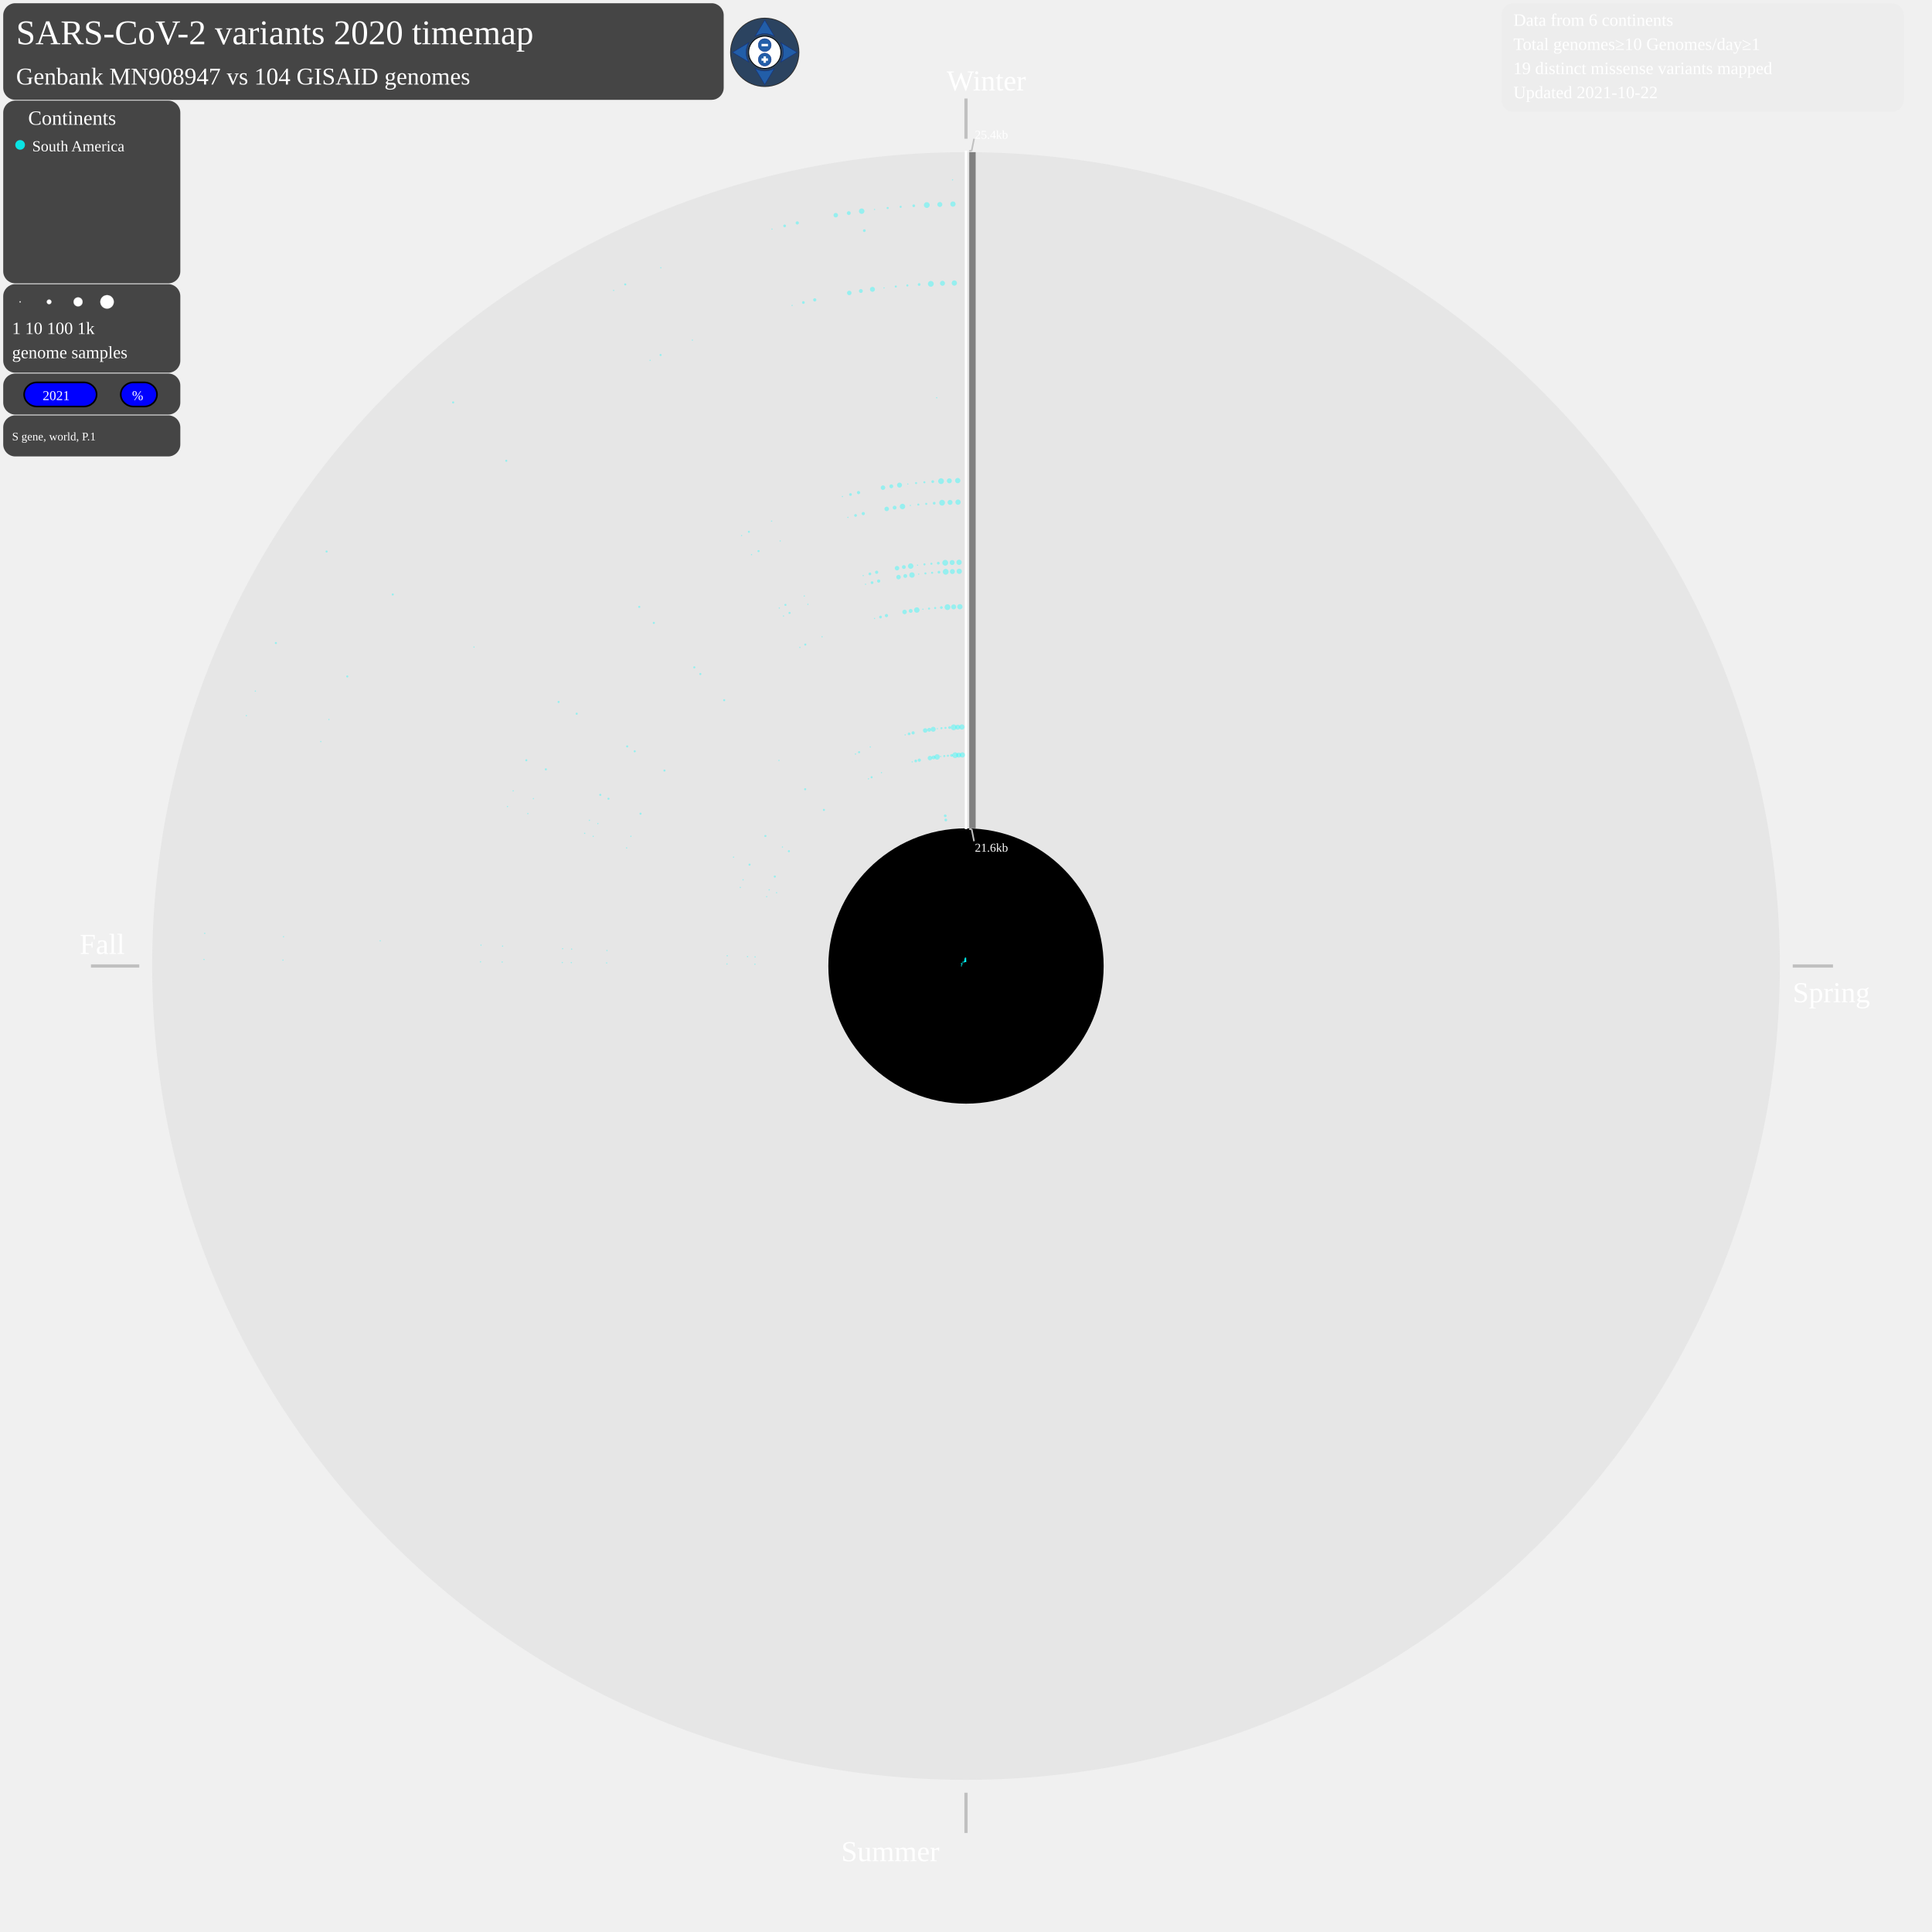
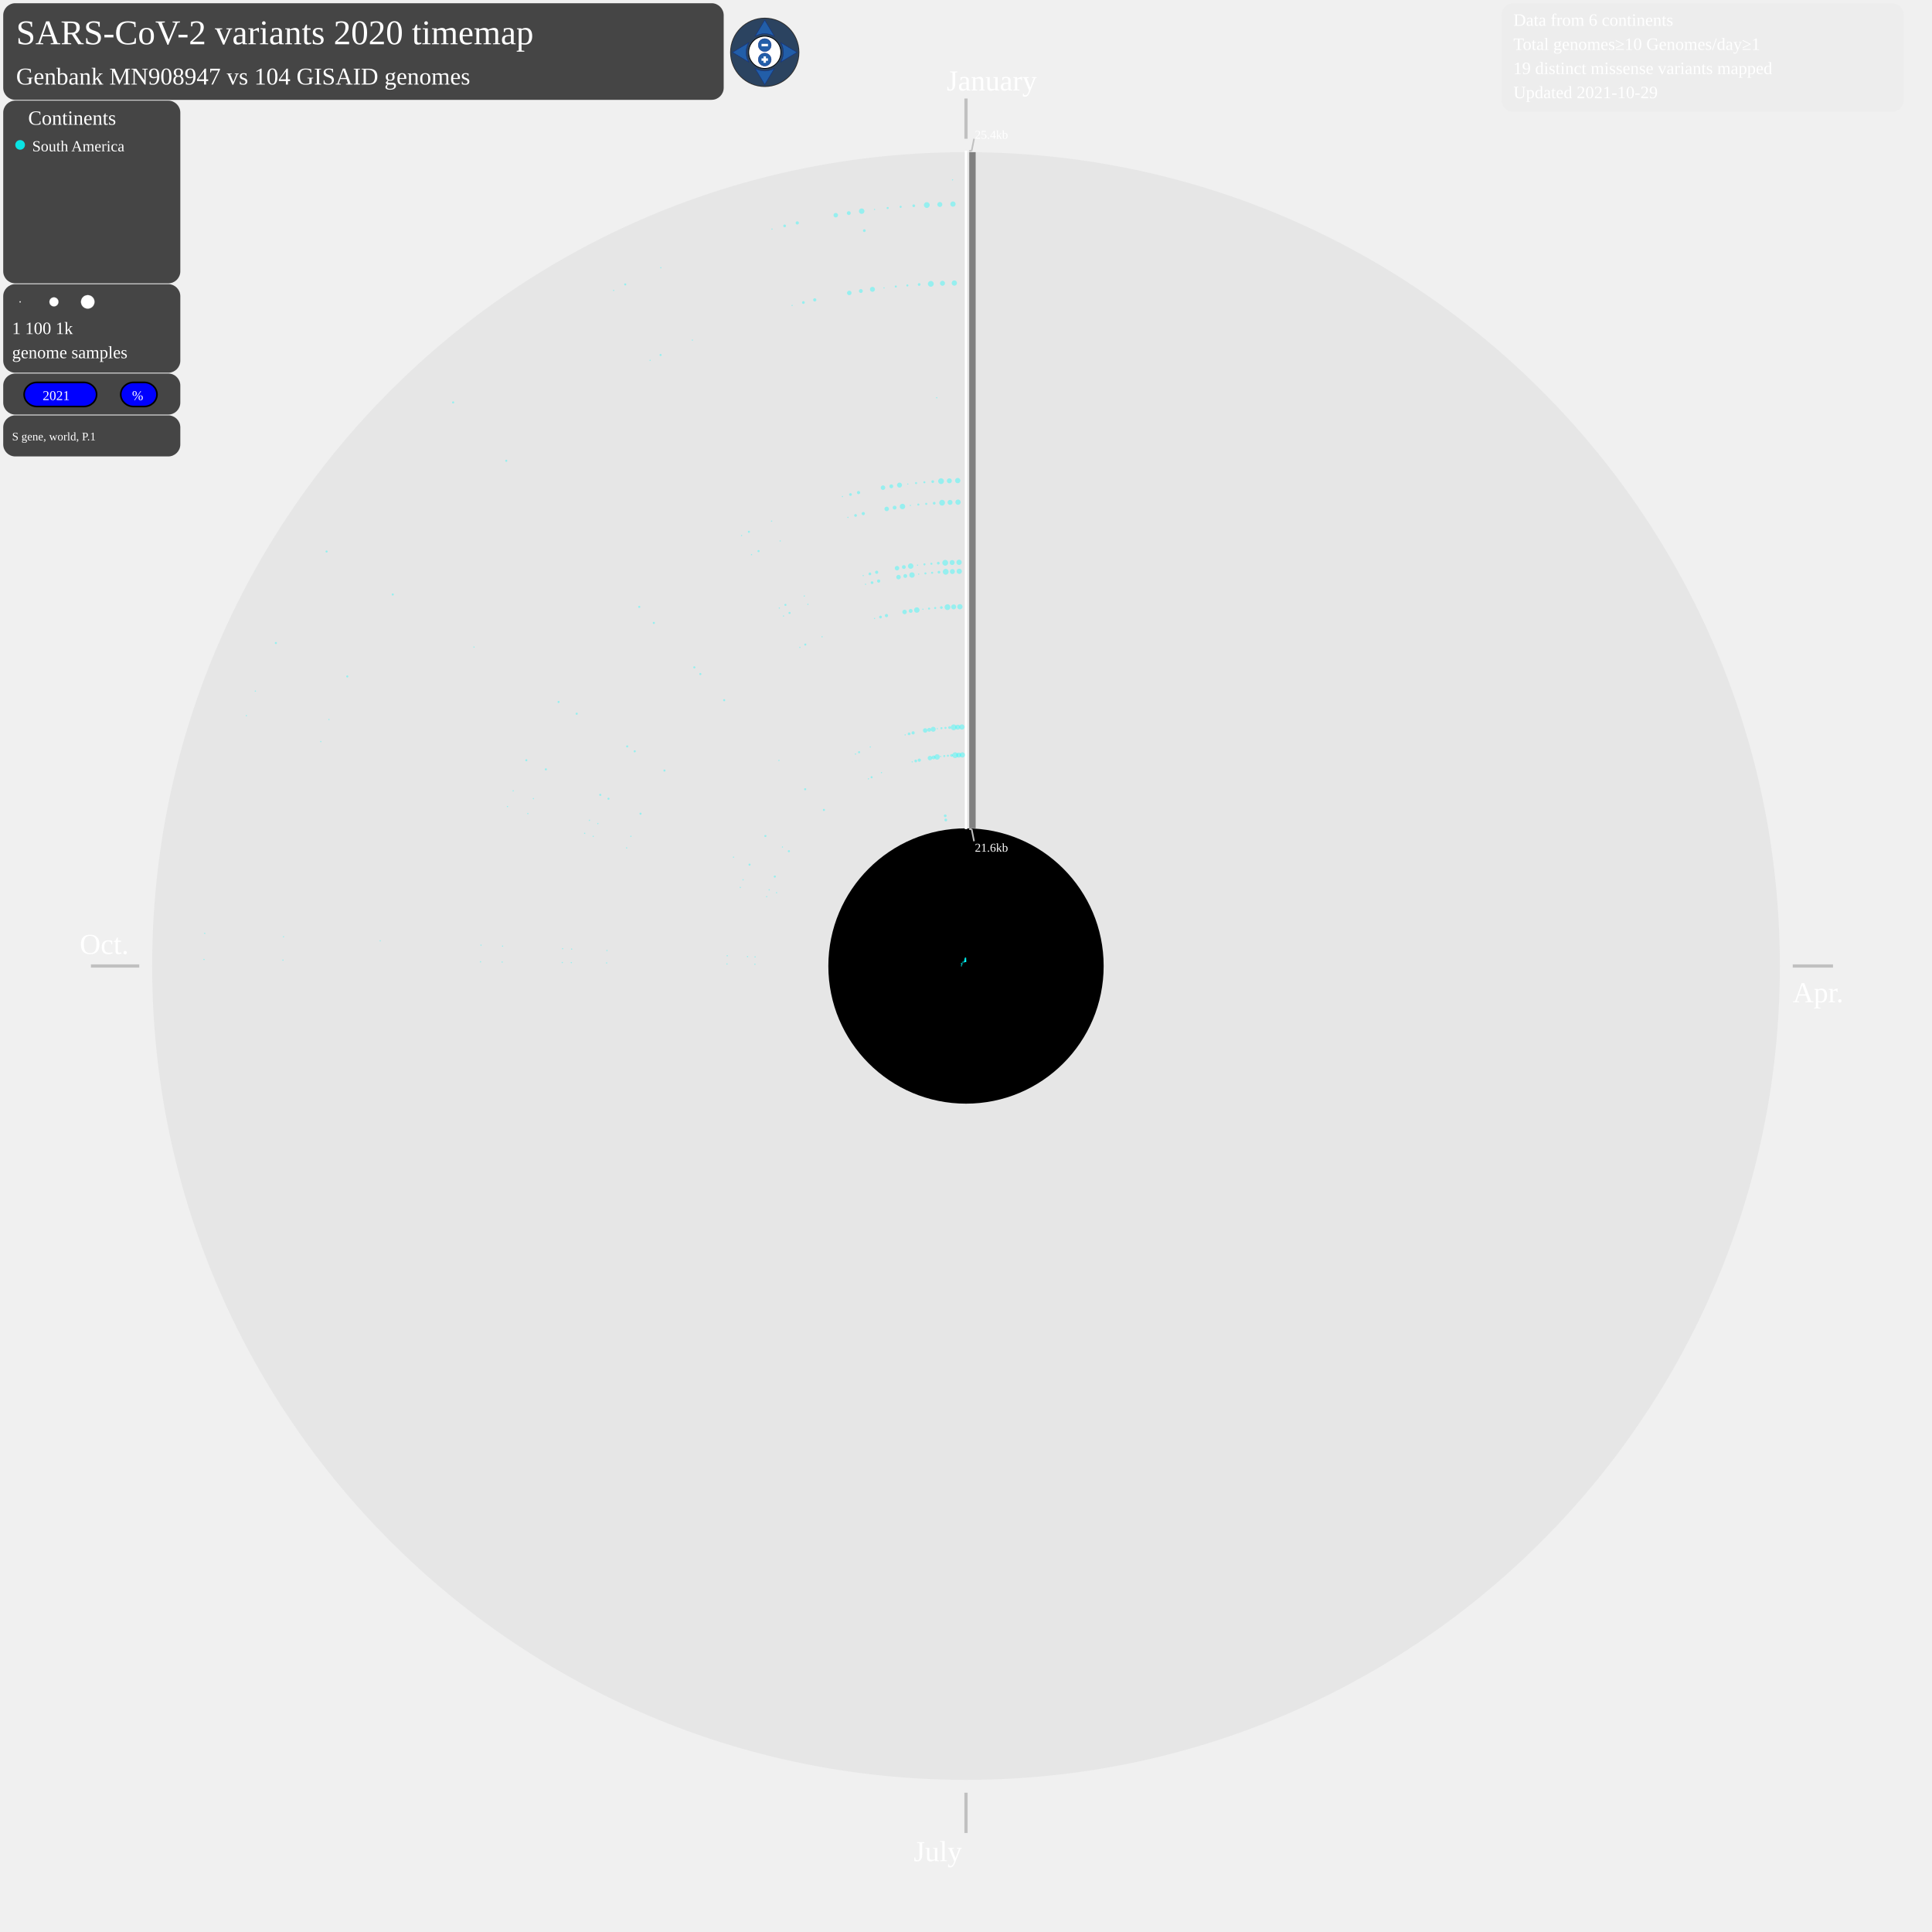
<svg xmlns="http://www.w3.org/2000/svg" width="2400" height="2400" style="background-color:black" viewBox="0 0 2400 2400" id="map-svg">
  <defs>
    <style type="text/css">
	.sb {
	stroke-width:0.8;
	stroke-opacity:0.7;
	}
	.sb:hover {
	stroke-width:0.8;
	stroke-opacity:1.0;
	}
	.compass {
	fill: #fff;
	stroke: #000;
	stroke-width: 1;
	}
	.button {
	fill: #225EA8;
	stroke: #0C2C84;
	stroke-width: 0.5;
	stroke-miterlimit:6;
	stroke-linecap: round;
	}
	.button:hover {
	stroke-width: 1;
	}
	.plus-minus {
	fill: #fff;
	pointer-events: none;
	}
	.legendcol {
	stroke: none;
	fill-opacity:0.85;
	}
	.legendcol:hover {
	fill-opacity:1.0;
	}
	.cv {
	stroke: none;
	fill-opacity:0.35;
	}
	.cv:hover {
	stroke: none;
	fill-opacity:0.8;
	}
	.SouthAmerica {
	stroke: none;
	fill-opacity:0.6;
	}
	.SouthAmerica:hover {
	stroke: none;
	fill-opacity:1.0;
	}
	a:link, a:visited {
	cursor: pointer;
	}
	a:hover, a:active {
	outline: dotted 2px yellow;
	}
	g:hover, g:active {
	outline: dotted 2px yellow;
	}
	.static {
	cursor: not-allowed;
	}
	.draggable, .draggable-group {
	cursor: pointer;
	}
	svg text {
	cursor: default;
	-webkit-user-select: none;
	-moz-user-select: none;
	-ms-user-select: none;
	user-select: none;
	}
	</style>
  </defs>
  <text font-size="3.6em" x="20" y="55" fill="white">SARS-CoV-2 variants 2020 timemap</text>
  <g id="matrix-group" transform="matrix(1 0 0 1 0 0)" class="draggable-group">
    <circle cx="1200" cy="1200" r="1011" style="fill:grey;stroke:black;stroke-width:0;fill-opacity:0.085;" />
    <circle cx="1200" cy="1200" r="171" style="fill:black;stroke:black;stroke-width:0;fill-opacity:1;" />
    <line x1="1200" y1="122.363" x2="1200" y2="172.363" style="stroke:silver;stroke-width:4" />
-     <text font-size="3.0em" x="1176" y="112.363" fill="white">Winter</text>
+     <text font-size="3.0em" x="1176" y="112.363" fill="white">January</text>
    <line x1="2227" y1="1200" x2="2277" y2="1200" style="stroke:silver;stroke-width:4" />
-     <text font-size="3.0em" x="2227" y="1245" fill="white">Spring</text>
+     <text font-size="3.0em" x="2227" y="1245" fill="white">Apr.</text>
    <line x1="1200" y1="2227" x2="1200" y2="2277" style="stroke:silver;stroke-width:4" />
-     <text font-size="3.0em" x="1045" y="2312" fill="white">Summer</text>
+     <text font-size="3.0em" x="1135" y="2312" fill="white">July</text>
    <line x1="173" y1="1200" x2="113" y2="1200" style="stroke:silver;stroke-width:4" />
-     <text font-size="3.0em" x="99" y="1185" fill="white">Fall</text>
+     <text font-size="3.0em" x="99" y="1185" fill="white">Oct.</text>
    <g>
      <line x1="1208" y1="1029" x2="1208" y2="189" style="stroke:grey;stroke-width:8" />
    </g>
    <line x1="1200" y1="187.363" x2="1200" y2="1030" style="stroke:white;stroke-width:3" />
    <line x1="1204" y1="187.363" x2="1207" y2="187.363" style="stroke:silver;stroke-width:2" />
    <line x1="1207" y1="187.363" x2="1210" y2="172.363" style="stroke:silver;stroke-width:2" />
    <line x1="1204" y1="1030" x2="1207" y2="1030" style="stroke:silver;stroke-width:2" />
    <line x1="1207" y1="1030" x2="1210" y2="1045" style="stroke:silver;stroke-width:2" />
    <text font-size="1.25em" x="1211" y="172.363" fill="white">25.4kb</text>
    <text font-size="1.25em" x="1211" y="1058" fill="white">21.6kb</text>
    <g class="SouthAmerica">
      <line x1="1195.0" y1="1200.0" x2="1193.6" y2="1199.9" style="stroke:cyan;" class="sb" />
    </g>
    <g class="SouthAmerica">
      <circle cx="937.8" cy="1197.8" r="0.8" style="fill:cyan;" class="cv" />
    </g>
    <g class="SouthAmerica">
      <circle cx="903.1" cy="1197.5" r="0.8" style="fill:cyan;" class="cv" />
    </g>
    <g class="SouthAmerica">
      <circle cx="753.6" cy="1196.2" r="0.8" style="fill:cyan;" class="cv" />
    </g>
    <g class="SouthAmerica">
      <circle cx="709.7" cy="1195.8" r="0.8" style="fill:cyan;" class="cv" />
    </g>
    <g class="SouthAmerica">
      <circle cx="698.5" cy="1195.7" r="0.8" style="fill:cyan;" class="cv" />
    </g>
    <g class="SouthAmerica">
      <circle cx="623.8" cy="1195.1" r="0.8" style="fill:cyan;" class="cv" />
    </g>
    <g class="SouthAmerica">
      <circle cx="596.9" cy="1194.8" r="0.8" style="fill:cyan;" class="cv" />
    </g>
    <g class="SouthAmerica">
      <circle cx="351.5" cy="1192.7" r="0.8" style="fill:cyan;" class="cv" />
    </g>
    <g class="SouthAmerica">
      <circle cx="253.4" cy="1191.9" r="0.8" style="fill:cyan;" class="cv" />
    </g>
    <g class="SouthAmerica">
      <line x1="1195.0" y1="1199.8" x2="1193.7" y2="1199.7" style="stroke:cyan;" class="sb" />
    </g>
    <g class="SouthAmerica">
      <circle cx="938.0" cy="1188.7" r="0.8" style="fill:cyan;" class="cv" />
    </g>
    <g class="SouthAmerica">
      <circle cx="928.6" cy="1188.3" r="0.8" style="fill:cyan;" class="cv" />
    </g>
    <g class="SouthAmerica">
      <circle cx="903.4" cy="1187.3" r="0.8" style="fill:cyan;" class="cv" />
    </g>
    <g class="SouthAmerica">
      <circle cx="754.0" cy="1180.8" r="0.8" style="fill:cyan;" class="cv" />
    </g>
    <g class="SouthAmerica">
      <circle cx="710.1" cy="1179.0" r="0.8" style="fill:cyan;" class="cv" />
    </g>
    <g class="SouthAmerica">
      <circle cx="698.9" cy="1178.5" r="0.8" style="fill:cyan;" class="cv" />
    </g>
    <g class="SouthAmerica">
      <circle cx="624.3" cy="1175.3" r="0.8" style="fill:cyan;" class="cv" />
    </g>
    <g class="SouthAmerica">
      <circle cx="597.5" cy="1174.1" r="0.8" style="fill:cyan;" class="cv" />
    </g>
    <g class="SouthAmerica">
      <circle cx="472.3" cy="1168.7" r="0.8" style="fill:cyan;" class="cv" />
    </g>
    <g class="SouthAmerica">
      <circle cx="352.2" cy="1163.6" r="0.8" style="fill:cyan;" class="cv" />
    </g>
    <g class="SouthAmerica">
      <circle cx="254.3" cy="1159.4" r="0.8" style="fill:cyan;" class="cv" />
    </g>
    <g class="SouthAmerica">
      <line x1="1195.3" y1="1198.4" x2="1194.0" y2="1197.9" style="stroke:cyan;" class="sb" />
    </g>
    <g class="SouthAmerica">
      <circle cx="952.4" cy="1113.9" r="0.8" style="fill:cyan;" class="cv" />
    </g>
    <g class="SouthAmerica">
      <circle cx="919.6" cy="1102.4" r="0.8" style="fill:cyan;" class="cv" />
    </g>
    <g class="SouthAmerica">
      <circle cx="778.4" cy="1053.3" r="0.8" style="fill:cyan;" class="cv" />
    </g>
    <g class="SouthAmerica">
      <circle cx="736.9" cy="1038.9" r="0.8" style="fill:cyan;" class="cv" />
    </g>
    <g class="SouthAmerica">
      <circle cx="726.3" cy="1035.2" r="0.8" style="fill:cyan;" class="cv" />
    </g>
    <g class="SouthAmerica">
      <circle cx="655.7" cy="1010.7" r="0.8" style="fill:cyan;" class="cv" />
    </g>
    <g class="SouthAmerica">
      <circle cx="630.4" cy="1001.9" r="0.8" style="fill:cyan;" class="cv" />
    </g>
    <g class="SouthAmerica">
      <circle cx="398.5" cy="921.2" r="0.8" style="fill:cyan;" class="cv" />
    </g>
    <g class="SouthAmerica">
      <circle cx="306.0" cy="889.0" r="0.8" style="fill:cyan;" class="cv" />
    </g>
    <g class="SouthAmerica">
      <line x1="1195.3" y1="1198.2" x2="1194.1" y2="1197.7" style="stroke:cyan;" class="sb" />
    </g>
    <g class="SouthAmerica">
      <circle cx="964.7" cy="1109.0" r="0.8" style="fill:cyan;" class="cv" />
    </g>
    <g class="SouthAmerica">
      <circle cx="955.5" cy="1105.4" r="0.8" style="fill:cyan;" class="cv" />
    </g>
    <g class="SouthAmerica">
      <circle cx="923.1" cy="1092.9" r="0.8" style="fill:cyan;" class="cv" />
    </g>
    <g class="SouthAmerica">
      <circle cx="783.7" cy="1038.9" r="0.8" style="fill:cyan;" class="cv" />
    </g>
    <g class="SouthAmerica">
      <circle cx="742.7" cy="1023.1" r="0.8" style="fill:cyan;" class="cv" />
    </g>
    <g class="SouthAmerica">
      <circle cx="732.2" cy="1019.0" r="0.8" style="fill:cyan;" class="cv" />
    </g>
    <g class="SouthAmerica">
      <circle cx="662.6" cy="992.1" r="0.8" style="fill:cyan;" class="cv" />
    </g>
    <g class="SouthAmerica">
      <circle cx="637.5" cy="982.4" r="0.8" style="fill:cyan;" class="cv" />
    </g>
    <g class="SouthAmerica">
      <circle cx="408.6" cy="893.8" r="0.8" style="fill:cyan;" class="cv" />
    </g>
    <g class="SouthAmerica">
      <circle cx="317.2" cy="858.5" r="0.8" style="fill:cyan;" class="cv" />
    </g>
    <g class="SouthAmerica">
      <line x1="1195.5" y1="1197.9" x2="1193.5" y2="1197.0" style="stroke:cyan;" class="sb" />
    </g>
    <g class="SouthAmerica">
      <circle cx="962.5" cy="1088.9" r="1.3" style="fill:cyan;" class="cv" />
    </g>
    <g class="SouthAmerica">
      <circle cx="931.1" cy="1074.1" r="1.3" style="fill:cyan;" class="cv" />
    </g>
    <g class="SouthAmerica">
      <circle cx="911.2" cy="1064.8" r="0.8" style="fill:cyan;" class="cv" />
    </g>
    <g class="SouthAmerica">
      <circle cx="795.7" cy="1010.8" r="1.3" style="fill:cyan;" class="cv" />
    </g>
    <g class="SouthAmerica">
      <circle cx="755.9" cy="992.2" r="1.3" style="fill:cyan;" class="cv" />
    </g>
    <g class="SouthAmerica">
      <circle cx="745.7" cy="987.4" r="1.3" style="fill:cyan;" class="cv" />
    </g>
    <g class="SouthAmerica">
      <circle cx="678.1" cy="955.7" r="1.3" style="fill:cyan;" class="cv" />
    </g>
    <g class="SouthAmerica">
      <circle cx="653.8" cy="944.4" r="1.3" style="fill:cyan;" class="cv" />
    </g>
    <g class="SouthAmerica">
      <circle cx="431.4" cy="840.3" r="1.3" style="fill:cyan;" class="cv" />
    </g>
    <g class="SouthAmerica">
      <circle cx="342.7" cy="798.8" r="1.3" style="fill:cyan;" class="cv" />
    </g>
    <g class="SouthAmerica">
      <line x1="1195.8" y1="1197.3" x2="1194.0" y2="1196.1" style="stroke:cyan;" class="sb" />
    </g>
    <g class="SouthAmerica">
      <circle cx="980.0" cy="1057.4" r="1.3" style="fill:cyan;" class="cv" />
    </g>
    <g class="SouthAmerica">
      <circle cx="972.0" cy="1052.2" r="0.8" style="fill:cyan;" class="cv" />
    </g>
    <g class="SouthAmerica">
      <circle cx="950.8" cy="1038.5" r="1.3" style="fill:cyan;" class="cv" />
    </g>
    <g class="SouthAmerica">
      <circle cx="825.4" cy="957.2" r="1.3" style="fill:cyan;" class="cv" />
    </g>
    <g class="SouthAmerica">
      <circle cx="788.5" cy="933.3" r="1.3" style="fill:cyan;" class="cv" />
    </g>
    <g class="SouthAmerica">
      <circle cx="779.1" cy="927.2" r="1.3" style="fill:cyan;" class="cv" />
    </g>
    <g class="SouthAmerica">
      <circle cx="716.4" cy="886.6" r="1.3" style="fill:cyan;" class="cv" />
    </g>
    <g class="SouthAmerica">
      <circle cx="693.9" cy="872.0" r="1.3" style="fill:cyan;" class="cv" />
    </g>
    <g class="SouthAmerica">
      <circle cx="588.8" cy="803.8" r="0.8" style="fill:cyan;" class="cv" />
    </g>
    <g class="SouthAmerica">
      <circle cx="487.9" cy="738.5" r="1.3" style="fill:cyan;" class="cv" />
    </g>
    <g class="SouthAmerica">
      <circle cx="405.7" cy="685.1" r="1.3" style="fill:cyan;" class="cv" />
    </g>
    <g class="SouthAmerica">
      <line x1="1196.6" y1="1196.3" x2="1195.2" y2="1194.7" style="stroke:cyan;" class="sb" />
    </g>
    <g class="SouthAmerica">
      <circle cx="1023.5" cy="1006.1" r="1.3" style="fill:cyan;" class="cv" />
    </g>
    <g class="SouthAmerica">
      <circle cx="1000.2" cy="980.4" r="1.3" style="fill:cyan;" class="cv" />
    </g>
    <g class="SouthAmerica">
      <circle cx="967.6" cy="944.6" r="0.8" style="fill:cyan;" class="cv" />
    </g>
    <g class="SouthAmerica">
      <circle cx="899.6" cy="869.8" r="1.3" style="fill:cyan;" class="cv" />
    </g>
    <g class="SouthAmerica">
      <circle cx="870.0" cy="837.3" r="1.3" style="fill:cyan;" class="cv" />
    </g>
    <g class="SouthAmerica">
      <circle cx="862.5" cy="829.0" r="1.3" style="fill:cyan;" class="cv" />
    </g>
    <g class="SouthAmerica">
      <circle cx="812.2" cy="773.8" r="1.3" style="fill:cyan;" class="cv" />
    </g>
    <g class="SouthAmerica">
      <circle cx="794.1" cy="753.9" r="1.3" style="fill:cyan;" class="cv" />
    </g>
    <g class="SouthAmerica">
      <circle cx="628.9" cy="572.4" r="1.3" style="fill:cyan;" class="cv" />
    </g>
    <g class="SouthAmerica">
      <circle cx="562.9" cy="499.9" r="1.3" style="fill:cyan;" class="cv" />
    </g>
    <g class="SouthAmerica">
      <line x1="1197.7" y1="1195.6" x2="1197.1" y2="1194.4" style="stroke:cyan;" class="sb" />
    </g>
    <g class="SouthAmerica">
      <circle cx="1078.8" cy="967.5" r="0.8" style="fill:cyan;" class="cv" />
    </g>
    <g class="SouthAmerica">
      <circle cx="1062.7" cy="936.7" r="0.8" style="fill:cyan;" class="cv" />
    </g>
    <g class="SouthAmerica">
      <circle cx="993.6" cy="804.2" r="0.8" style="fill:cyan;" class="cv" />
    </g>
    <g class="SouthAmerica">
      <circle cx="973.3" cy="765.2" r="0.8" style="fill:cyan;" class="cv" />
    </g>
    <g class="SouthAmerica">
      <circle cx="968.1" cy="755.3" r="0.8" style="fill:cyan;" class="cv" />
    </g>
    <g class="SouthAmerica">
      <circle cx="933.6" cy="689.0" r="0.8" style="fill:cyan;" class="cv" />
    </g>
    <g class="SouthAmerica">
      <circle cx="921.2" cy="665.3" r="0.8" style="fill:cyan;" class="cv" />
    </g>
    <g class="SouthAmerica">
      <circle cx="807.6" cy="447.6" r="0.8" style="fill:cyan;" class="cv" />
    </g>
    <g class="SouthAmerica">
      <circle cx="762.3" cy="360.7" r="0.8" style="fill:cyan;" class="cv" />
    </g>
    <g class="SouthAmerica">
      <line x1="1197.8" y1="1195.5" x2="1196.8" y2="1193.6" style="stroke:cyan;" class="sb" />
    </g>
    <g class="SouthAmerica">
      <circle cx="1082.8" cy="965.5" r="1.3" style="fill:cyan;" class="cv" />
    </g>
    <g class="SouthAmerica">
      <circle cx="1067.2" cy="934.4" r="1.3" style="fill:cyan;" class="cv" />
    </g>
    <g class="SouthAmerica">
      <circle cx="1000.4" cy="800.7" r="1.3" style="fill:cyan;" class="cv" />
    </g>
    <g class="SouthAmerica">
      <circle cx="980.8" cy="761.4" r="1.3" style="fill:cyan;" class="cv" />
    </g>
    <g class="SouthAmerica">
      <circle cx="975.7" cy="751.4" r="1.3" style="fill:cyan;" class="cv" />
    </g>
    <g class="SouthAmerica">
      <circle cx="942.3" cy="684.6" r="1.3" style="fill:cyan;" class="cv" />
    </g>
    <g class="SouthAmerica">
      <circle cx="930.3" cy="660.6" r="1.3" style="fill:cyan;" class="cv" />
    </g>
    <g class="SouthAmerica">
      <circle cx="820.6" cy="441.0" r="1.3" style="fill:cyan;" class="cv" />
    </g>
    <g class="SouthAmerica">
      <circle cx="776.7" cy="353.3" r="1.3" style="fill:cyan;" class="cv" />
    </g>
    <g class="SouthAmerica">
      <line x1="1198.0" y1="1195.4" x2="1197.5" y2="1194.2" style="stroke:cyan;" class="sb" />
    </g>
    <g class="SouthAmerica">
      <circle cx="1095.0" cy="959.8" r="0.8" style="fill:cyan;" class="cv" />
    </g>
    <g class="SouthAmerica">
      <circle cx="1081.1" cy="927.9" r="0.8" style="fill:cyan;" class="cv" />
    </g>
    <g class="SouthAmerica">
      <circle cx="1021.2" cy="791.0" r="0.8" style="fill:cyan;" class="cv" />
    </g>
    <g class="SouthAmerica">
      <circle cx="1003.6" cy="750.7" r="0.8" style="fill:cyan;" class="cv" />
    </g>
    <g class="SouthAmerica">
      <circle cx="999.1" cy="740.4" r="0.8" style="fill:cyan;" class="cv" />
    </g>
    <g class="SouthAmerica">
      <circle cx="969.2" cy="672.0" r="0.8" style="fill:cyan;" class="cv" />
    </g>
    <g class="SouthAmerica">
      <circle cx="958.5" cy="647.4" r="0.8" style="fill:cyan;" class="cv" />
    </g>
    <g class="SouthAmerica">
      <circle cx="860.1" cy="422.5" r="0.8" style="fill:cyan;" class="cv" />
    </g>
    <g class="SouthAmerica">
      <circle cx="820.9" cy="332.6" r="0.8" style="fill:cyan;" class="cv" />
    </g>
    <g class="SouthAmerica">
      <line x1="1198.7" y1="1195.2" x2="1198.4" y2="1193.9" style="stroke:cyan;" class="sb" />
    </g>
    <g class="SouthAmerica">
      <circle cx="1133.2" cy="946.4" r="0.8" style="fill:cyan;" class="cv" />
    </g>
    <g class="SouthAmerica">
      <circle cx="1124.4" cy="912.9" r="0.8" style="fill:cyan;" class="cv" />
    </g>
    <g class="SouthAmerica">
      <circle cx="1086.4" cy="768.3" r="0.8" style="fill:cyan;" class="cv" />
    </g>
    <g class="SouthAmerica">
      <circle cx="1075.2" cy="725.8" r="0.8" style="fill:cyan;" class="cv" />
    </g>
    <g class="SouthAmerica">
      <circle cx="1072.3" cy="715.0" r="0.8" style="fill:cyan;" class="cv" />
    </g>
    <g class="SouthAmerica">
      <circle cx="1053.3" cy="642.7" r="0.8" style="fill:cyan;" class="cv" />
    </g>
    <g class="SouthAmerica">
      <circle cx="1046.5" cy="616.8" r="0.8" style="fill:cyan;" class="cv" />
    </g>
    <g class="SouthAmerica">
      <circle cx="984.0" cy="379.4" r="0.8" style="fill:cyan;" class="cv" />
    </g>
    <g class="SouthAmerica">
      <circle cx="959.0" cy="284.6" r="0.8" style="fill:cyan;" class="cv" />
    </g>
    <g class="SouthAmerica">
      <line x1="1198.8" y1="1195.1" x2="1198.2" y2="1192.5" style="stroke:cyan;" class="sb" />
    </g>
    <g class="SouthAmerica">
      <circle cx="1137.6" cy="945.3" r="1.7" style="fill:cyan;" class="cv" />
    </g>
    <g class="SouthAmerica">
      <circle cx="1129.3" cy="911.6" r="1.7" style="fill:cyan;" class="cv" />
    </g>
    <g class="SouthAmerica">
      <circle cx="1093.8" cy="766.5" r="1.7" style="fill:cyan;" class="cv" />
    </g>
    <g class="SouthAmerica">
      <circle cx="1083.3" cy="723.8" r="1.7" style="fill:cyan;" class="cv" />
    </g>
    <g class="SouthAmerica">
      <circle cx="1080.6" cy="712.9" r="1.7" style="fill:cyan;" class="cv" />
    </g>
    <g class="SouthAmerica">
      <circle cx="1062.8" cy="640.3" r="1.7" style="fill:cyan;" class="cv" />
    </g>
    <g class="SouthAmerica">
      <circle cx="1056.5" cy="614.3" r="1.7" style="fill:cyan;" class="cv" />
    </g>
    <g class="SouthAmerica">
      <circle cx="998.0" cy="375.8" r="1.7" style="fill:cyan;" class="cv" />
    </g>
    <g class="SouthAmerica">
      <circle cx="974.7" cy="280.6" r="1.7" style="fill:cyan;" class="cv" />
    </g>
    <g class="SouthAmerica">
      <line x1="1198.9" y1="1195.1" x2="1198.2" y2="1192.1" style="stroke:cyan;" class="sb" />
    </g>
    <g class="SouthAmerica">
      <circle cx="1142.0" cy="944.3" r="2.0" style="fill:cyan;" class="cv" />
    </g>
    <g class="SouthAmerica">
      <circle cx="1134.3" cy="910.4" r="2.0" style="fill:cyan;" class="cv" />
    </g>
    <g class="SouthAmerica">
      <circle cx="1101.2" cy="764.7" r="2.0" style="fill:cyan;" class="cv" />
    </g>
    <g class="SouthAmerica">
      <circle cx="1091.5" cy="721.8" r="2.0" style="fill:cyan;" class="cv" />
    </g>
    <g class="SouthAmerica">
      <circle cx="1089.0" cy="710.9" r="2.0" style="fill:cyan;" class="cv" />
    </g>
    <g class="SouthAmerica">
      <circle cx="1072.4" cy="638.0" r="2.0" style="fill:cyan;" class="cv" />
    </g>
    <g class="SouthAmerica">
      <circle cx="1066.5" cy="611.9" r="2.0" style="fill:cyan;" class="cv" />
    </g>
    <g class="SouthAmerica">
      <circle cx="1012.1" cy="372.5" r="2.0" style="fill:cyan;" class="cv" />
    </g>
    <g class="SouthAmerica">
      <circle cx="990.4" cy="276.9" r="2.0" style="fill:cyan;" class="cv" />
    </g>
    <g class="SouthAmerica">
      <line x1="1199.1" y1="1195.1" x2="1198.4" y2="1190.6" style="stroke:cyan;" class="sb" />
    </g>
    <g class="SouthAmerica">
      <circle cx="1155.2" cy="941.7" r="2.8" style="fill:cyan;" class="cv" />
    </g>
    <g class="SouthAmerica">
      <circle cx="1149.3" cy="907.4" r="2.8" style="fill:cyan;" class="cv" />
    </g>
    <g class="SouthAmerica">
      <circle cx="1123.7" cy="760.2" r="2.8" style="fill:cyan;" class="cv" />
    </g>
    <g class="SouthAmerica">
      <circle cx="1116.2" cy="716.9" r="2.8" style="fill:cyan;" class="cv" />
    </g>
    <g class="SouthAmerica">
      <circle cx="1114.3" cy="705.8" r="2.8" style="fill:cyan;" class="cv" />
    </g>
    <g class="SouthAmerica">
      <circle cx="1101.5" cy="632.2" r="2.8" style="fill:cyan;" class="cv" />
    </g>
    <g class="SouthAmerica">
      <circle cx="1096.9" cy="605.8" r="2.8" style="fill:cyan;" class="cv" />
    </g>
    <g class="SouthAmerica">
      <circle cx="1055.0" cy="363.9" r="2.8" style="fill:cyan;" class="cv" />
    </g>
    <g class="SouthAmerica">
      <circle cx="1038.2" cy="267.3" r="2.8" style="fill:cyan;" class="cv" />
    </g>
    <g class="SouthAmerica">
      <line x1="1199.2" y1="1195.1" x2="1198.6" y2="1191.3" style="stroke:cyan;" class="sb" />
    </g>
    <g class="SouthAmerica">
      <circle cx="1159.7" cy="940.9" r="2.4" style="fill:cyan;" class="cv" />
    </g>
    <g class="SouthAmerica">
      <circle cx="1154.3" cy="906.6" r="2.4" style="fill:cyan;" class="cv" />
    </g>
    <g class="SouthAmerica">
      <circle cx="1131.3" cy="758.9" r="2.4" style="fill:cyan;" class="cv" />
    </g>
    <g class="SouthAmerica">
      <circle cx="1124.6" cy="715.5" r="2.4" style="fill:cyan;" class="cv" />
    </g>
    <g class="SouthAmerica">
      <circle cx="1122.8" cy="704.4" r="2.4" style="fill:cyan;" class="cv" />
    </g>
    <g class="SouthAmerica">
      <circle cx="1111.3" cy="630.6" r="2.4" style="fill:cyan;" class="cv" />
    </g>
    <g class="SouthAmerica">
      <circle cx="1107.2" cy="604.1" r="2.4" style="fill:cyan;" class="cv" />
    </g>
    <g class="SouthAmerica">
      <circle cx="1069.4" cy="361.5" r="2.4" style="fill:cyan;" class="cv" />
    </g>
    <g class="SouthAmerica">
      <circle cx="1054.4" cy="264.7" r="2.4" style="fill:cyan;" class="cv" />
    </g>
    <g class="SouthAmerica">
      <line x1="1199.3" y1="1195.0" x2="1198.6" y2="1189.7" style="stroke:cyan;" class="sb" />
    </g>
    <g class="SouthAmerica">
      <circle cx="1174.9" cy="1018.6" r="1.7" style="fill:cyan;" class="cv" />
    </g>
    <g class="SouthAmerica">
      <circle cx="1174.2" cy="1013.4" r="1.7" style="fill:cyan;" class="cv" />
    </g>
    <g class="SouthAmerica">
      <circle cx="1164.1" cy="940.3" r="3.4" style="fill:cyan;" class="cv" />
    </g>
    <g class="SouthAmerica">
      <circle cx="1159.3" cy="905.9" r="3.1" style="fill:cyan;" class="cv" />
    </g>
    <g class="SouthAmerica">
      <circle cx="1138.9" cy="757.8" r="3.4" style="fill:cyan;" class="cv" />
    </g>
    <g class="SouthAmerica">
      <circle cx="1132.9" cy="714.3" r="3.4" style="fill:cyan;" class="cv" />
    </g>
    <g class="SouthAmerica">
      <circle cx="1131.3" cy="703.2" r="3.4" style="fill:cyan;" class="cv" />
    </g>
    <g class="SouthAmerica">
      <circle cx="1121.1" cy="629.2" r="3.4" style="fill:cyan;" class="cv" />
    </g>
    <g class="SouthAmerica">
      <circle cx="1117.4" cy="602.6" r="3.1" style="fill:cyan;" class="cv" />
    </g>
    <g class="SouthAmerica">
      <circle cx="1083.8" cy="359.4" r="3.1" style="fill:cyan;" class="cv" />
    </g>
    <g class="SouthAmerica">
      <circle cx="1073.7" cy="286.5" r="1.7" style="fill:cyan;" class="cv" />
    </g>
    <g class="SouthAmerica">
      <circle cx="1070.4" cy="262.3" r="3.4" style="fill:cyan;" class="cv" />
    </g>
    <g class="SouthAmerica">
      <line x1="1199.4" y1="1195.0" x2="1199.2" y2="1193.7" style="stroke:cyan;" class="sb" />
    </g>
    <g class="SouthAmerica">
      <circle cx="1168.5" cy="939.7" r="0.8" style="fill:cyan;" class="cv" />
    </g>
    <g class="SouthAmerica">
      <circle cx="1164.4" cy="905.2" r="0.8" style="fill:cyan;" class="cv" />
    </g>
    <g class="SouthAmerica">
      <circle cx="1146.5" cy="756.8" r="0.8" style="fill:cyan;" class="cv" />
    </g>
    <g class="SouthAmerica">
      <circle cx="1141.2" cy="713.2" r="0.8" style="fill:cyan;" class="cv" />
    </g>
    <g class="SouthAmerica">
      <circle cx="1139.8" cy="702.1" r="0.8" style="fill:cyan;" class="cv" />
    </g>
    <g class="SouthAmerica">
      <circle cx="1130.9" cy="627.9" r="0.8" style="fill:cyan;" class="cv" />
    </g>
    <g class="SouthAmerica">
      <circle cx="1127.7" cy="601.3" r="0.8" style="fill:cyan;" class="cv" />
    </g>
    <g class="SouthAmerica">
      <circle cx="1098.2" cy="357.6" r="0.8" style="fill:cyan;" class="cv" />
    </g>
    <g class="SouthAmerica">
      <circle cx="1086.4" cy="260.2" r="0.8" style="fill:cyan;" class="cv" />
    </g>
    <g class="SouthAmerica">
      <line x1="1199.5" y1="1195.0" x2="1199.3" y2="1192.9" style="stroke:cyan;" class="sb" />
    </g>
    <g class="SouthAmerica">
      <circle cx="1173.0" cy="939.2" r="1.3" style="fill:cyan;" class="cv" />
    </g>
    <g class="SouthAmerica">
      <circle cx="1169.5" cy="904.6" r="1.3" style="fill:cyan;" class="cv" />
    </g>
    <g class="SouthAmerica">
      <circle cx="1154.1" cy="756.0" r="1.3" style="fill:cyan;" class="cv" />
    </g>
    <g class="SouthAmerica">
      <circle cx="1149.6" cy="712.3" r="1.3" style="fill:cyan;" class="cv" />
    </g>
    <g class="SouthAmerica">
      <circle cx="1148.4" cy="701.1" r="1.3" style="fill:cyan;" class="cv" />
    </g>
    <g class="SouthAmerica">
      <circle cx="1140.8" cy="626.8" r="1.3" style="fill:cyan;" class="cv" />
    </g>
    <g class="SouthAmerica">
      <circle cx="1138.0" cy="600.1" r="1.3" style="fill:cyan;" class="cv" />
    </g>
    <g class="SouthAmerica">
      <circle cx="1112.8" cy="355.9" r="1.3" style="fill:cyan;" class="cv" />
    </g>
    <g class="SouthAmerica">
      <circle cx="1102.7" cy="258.4" r="1.3" style="fill:cyan;" class="cv" />
    </g>
    <g class="SouthAmerica">
      <line x1="1199.6" y1="1195.0" x2="1199.4" y2="1192.9" style="stroke:cyan;" class="sb" />
    </g>
    <g class="SouthAmerica">
      <circle cx="1177.5" cy="938.8" r="1.3" style="fill:cyan;" class="cv" />
    </g>
    <g class="SouthAmerica">
      <circle cx="1174.5" cy="904.2" r="1.3" style="fill:cyan;" class="cv" />
    </g>
    <g class="SouthAmerica">
      <circle cx="1161.7" cy="755.3" r="1.3" style="fill:cyan;" class="cv" />
    </g>
    <g class="SouthAmerica">
      <circle cx="1157.9" cy="711.5" r="1.3" style="fill:cyan;" class="cv" />
    </g>
    <g class="SouthAmerica">
      <circle cx="1157.0" cy="700.3" r="1.3" style="fill:cyan;" class="cv" />
    </g>
    <g class="SouthAmerica">
      <circle cx="1150.6" cy="625.9" r="1.3" style="fill:cyan;" class="cv" />
    </g>
    <g class="SouthAmerica">
      <circle cx="1148.3" cy="599.1" r="1.3" style="fill:cyan;" class="cv" />
    </g>
    <g class="SouthAmerica">
      <circle cx="1127.2" cy="354.6" r="1.3" style="fill:cyan;" class="cv" />
    </g>
    <g class="SouthAmerica">
      <circle cx="1118.8" cy="256.9" r="1.3" style="fill:cyan;" class="cv" />
    </g>
    <g class="SouthAmerica">
      <line x1="1199.7" y1="1195.0" x2="1199.5" y2="1192.3" style="stroke:cyan;" class="sb" />
    </g>
    <g class="SouthAmerica">
      <circle cx="1182.0" cy="938.4" r="1.7" style="fill:cyan;" class="cv" />
    </g>
    <g class="SouthAmerica">
      <circle cx="1179.6" cy="903.8" r="1.7" style="fill:cyan;" class="cv" />
    </g>
    <g class="SouthAmerica">
      <circle cx="1169.4" cy="754.7" r="1.7" style="fill:cyan;" class="cv" />
    </g>
    <g class="SouthAmerica">
      <circle cx="1166.4" cy="710.8" r="1.7" style="fill:cyan;" class="cv" />
    </g>
    <g class="SouthAmerica">
      <circle cx="1165.6" cy="699.6" r="1.7" style="fill:cyan;" class="cv" />
    </g>
    <g class="SouthAmerica">
      <circle cx="1160.5" cy="625.1" r="1.7" style="fill:cyan;" class="cv" />
    </g>
    <g class="SouthAmerica">
      <circle cx="1158.7" cy="598.3" r="1.7" style="fill:cyan;" class="cv" />
    </g>
    <g class="SouthAmerica">
      <circle cx="1141.8" cy="353.4" r="1.7" style="fill:cyan;" class="cv" />
    </g>
    <g class="SouthAmerica">
      <circle cx="1135.1" cy="255.6" r="1.7" style="fill:cyan;" class="cv" />
    </g>
    <g class="SouthAmerica">
      <line x1="1199.7" y1="1195.0" x2="1199.4" y2="1189.3" style="stroke:cyan;" class="sb" />
    </g>
    <g class="SouthAmerica">
      <circle cx="1186.5" cy="938.1" r="3.6" style="fill:cyan;" class="cv" />
    </g>
    <g class="SouthAmerica">
      <circle cx="1184.7" cy="903.5" r="3.6" style="fill:cyan;" class="cv" />
    </g>
    <g class="SouthAmerica">
      <circle cx="1177.0" cy="754.2" r="3.6" style="fill:cyan;" class="cv" />
    </g>
    <g class="SouthAmerica">
      <circle cx="1174.8" cy="710.3" r="3.6" style="fill:cyan;" class="cv" />
    </g>
    <g class="SouthAmerica">
      <circle cx="1174.2" cy="699.1" r="3.6" style="fill:cyan;" class="cv" />
    </g>
    <g class="SouthAmerica">
      <circle cx="1170.3" cy="624.5" r="3.6" style="fill:cyan;" class="cv" />
    </g>
    <g class="SouthAmerica">
      <circle cx="1169.0" cy="597.7" r="3.6" style="fill:cyan;" class="cv" />
    </g>
    <g class="SouthAmerica">
      <circle cx="1163.6" cy="494.1" r="0.8" style="fill:cyan;" class="cv" />
    </g>
    <g class="SouthAmerica">
      <circle cx="1156.3" cy="352.6" r="3.6" style="fill:cyan;" class="cv" />
    </g>
    <g class="SouthAmerica">
      <circle cx="1151.3" cy="254.7" r="3.6" style="fill:cyan;" class="cv" />
    </g>
    <g class="SouthAmerica">
      <line x1="1199.8" y1="1195.0" x2="1199.7" y2="1190.0" style="stroke:cyan;" class="sb" />
    </g>
    <g class="SouthAmerica">
      <circle cx="1191.0" cy="938.0" r="3.1" style="fill:cyan;" class="cv" />
    </g>
    <g class="SouthAmerica">
      <circle cx="1189.8" cy="903.3" r="3.1" style="fill:cyan;" class="cv" />
    </g>
    <g class="SouthAmerica">
      <circle cx="1184.7" cy="753.9" r="3.1" style="fill:cyan;" class="cv" />
    </g>
    <g class="SouthAmerica">
      <circle cx="1183.1" cy="710.0" r="3.1" style="fill:cyan;" class="cv" />
    </g>
    <g class="SouthAmerica">
      <circle cx="1182.8" cy="698.8" r="3.1" style="fill:cyan;" class="cv" />
    </g>
    <g class="SouthAmerica">
      <circle cx="1180.2" cy="624.1" r="3.1" style="fill:cyan;" class="cv" />
    </g>
    <g class="SouthAmerica">
      <circle cx="1179.3" cy="597.3" r="3.1" style="fill:cyan;" class="cv" />
    </g>
    <g class="SouthAmerica">
      <circle cx="1170.8" cy="351.9" r="3.1" style="fill:cyan;" class="cv" />
    </g>
    <g class="SouthAmerica">
      <circle cx="1167.5" cy="254.0" r="3.1" style="fill:cyan;" class="cv" />
    </g>
    <g class="SouthAmerica">
      <line x1="1199.9" y1="1195.0" x2="1199.8" y2="1189.7" style="stroke:cyan;" class="sb" />
    </g>
    <g class="SouthAmerica">
      <circle cx="1195.5" cy="937.8" r="3.3" style="fill:cyan;" class="cv" />
    </g>
    <g class="SouthAmerica">
      <circle cx="1194.9" cy="903.1" r="3.3" style="fill:cyan;" class="cv" />
    </g>
    <g class="SouthAmerica">
      <circle cx="1192.4" cy="753.7" r="3.3" style="fill:cyan;" class="cv" />
    </g>
    <g class="SouthAmerica">
      <circle cx="1191.6" cy="709.7" r="3.3" style="fill:cyan;" class="cv" />
    </g>
    <g class="SouthAmerica">
      <circle cx="1191.4" cy="698.5" r="3.3" style="fill:cyan;" class="cv" />
    </g>
    <g class="SouthAmerica">
      <circle cx="1190.1" cy="623.8" r="3.3" style="fill:cyan;" class="cv" />
    </g>
    <g class="SouthAmerica">
      <circle cx="1189.7" cy="597.0" r="3.3" style="fill:cyan;" class="cv" />
    </g>
    <g class="SouthAmerica">
      <circle cx="1185.5" cy="351.6" r="3.3" style="fill:cyan;" class="cv" />
    </g>
    <g class="SouthAmerica">
      <circle cx="1183.8" cy="253.5" r="3.3" style="fill:cyan;" class="cv" />
    </g>
    <g class="SouthAmerica">
      <circle cx="1183.3" cy="223.4" r="0.8" style="fill:cyan;" class="cv" />
    </g>
  </g>
  <rect x="4" y="4" width="895" height="120" rx="15" style="fill:#1B1B1B;stroke-width:0;fill-opacity:0.8;" />
  <a href="https://bcgsc.github.io/SARS2">
    <text font-size="3.6em" x="20" y="55" fill="white">SARS-CoV-2 variants 2020 timemap</text>
  </a>
  <text font-size="2.5em" x="20" y="105" fill="white">Genbank MN908947 vs 104 GISAID genomes</text>
  <circle cx="950" cy="65" r="43" fill="black" opacity="0.8" />
  <circle cx="950" cy="65" r="42" fill="#225EA8" opacity="0.4" />
  <path class="button" d="M950 25 l12   20 a40, 70 0 0,0 -24,  0z" />
  <path class="button" d="M910 65 l20  -12 a70, 40 0 0,0   0, 24z" />
  <path class="button" d="M950 105 l12  -20 a40, 70 0 0,1 -24,  0z" />
  <path class="button" d="M990 65 l-20 -12 a70, 40 0 0,1   0, 24z" />
  <circle class="compass" cx="950" cy="65" r="20" />
  <circle class="button" cx="950" cy="56" r="8" />
  <circle class="button" cx="950" cy="74" r="8" />
  <rect class="plus-minus" x="946" y="54.5" width="8" height="3" />
  <rect class="plus-minus" x="946" y="72.5" width="8" height="3" />
  <rect class="plus-minus" x="948.5" y="70" width="3" height="8" />
  <rect x="4" y="125" width="220" height="227" rx="15" style="fill:#1B1B1B;stroke-width:0;fill-opacity:0.8;" />
  <rect x="4" y="353" width="220" height="110" rx="15" style="fill:#1B1B1B;stroke-width:0;fill-opacity:0.8;" />
  <rect x="4" y="464" width="220" height="51" rx="15" style="fill:#1B1B1B;stroke-width:0;fill-opacity:0.8;" />
  <rect x="4" y="516" width="220" height="51" rx="15" style="fill:#1B1B1B;stroke-width:0;fill-opacity:0.8;" />
  <text font-size="1.2em" x="15" y="547" fill="white">S gene, world, P.1</text>
  <a href="https://bcgsc.github.io/SARS2_2021/2021SARS2spike_P1.svg">
    <rect x="30" y="475" width="90" height="30" rx="16" style="fill:blue;stroke:black;stroke-width:2;" />
    <text font-size="1.4em" x="53" y="497" fill="white">2021</text>
  </a>
  <a href="https://bcgsc.github.io/SARS2/2020ratioSARS2spike_P1.svg">
    <rect x="150" y="475" width="45" height="30" rx="16" style="fill:blue;stroke:black;stroke-width:2;" />
    <text font-size="1.4em" x="164" y="497" fill="white">%</text>
  </a>
  <text font-size="2.1em" x="35" y="155" fill="white">Continents</text>
  <g class="SouthAmerica">
    <circle cx="25" cy="180" r="6" style="fill:cyan;stroke:black;stroke-width:0;" class="legendcol" />
  </g>
  <text font-size="1.6em" x="40" y="188" fill="white">South America</text>
  <circle cx="25" cy="375" r="0.843" style="fill:white;stroke:lightgrey;stroke-width:0.2;" />
-   <circle cx="61" cy="375" r="2.916" style="fill:white;stroke:lightgrey;stroke-width:0.2;" />
-   <circle cx="97" cy="375" r="5.612" style="fill:white;stroke:lightgrey;stroke-width:0.2;" />
-   <circle cx="133" cy="375" r="8.401" style="fill:white;stroke:lightgrey;stroke-width:0.2;" />
-   <text font-size="1.8em" x="15" y="415" fill="white">1      10        100        1k</text>
+   <circle cx="67" cy="375" r="5.612" style="fill:white;stroke:lightgrey;stroke-width:0.2;" />
+   <circle cx="109" cy="375" r="8.401" style="fill:white;stroke:lightgrey;stroke-width:0.2;" />
+   <text font-size="1.8em" x="15" y="415" fill="white">1       100        1k</text>
  <text font-size="1.8em" x="15" y="445" fill="white">genome samples</text>
  <rect x="1865" y="4" width="500" height="135" rx="15" style="fill:gainsboro;stroke-width:0;fill-opacity:0.15;" />
  <text font-size="1.8em" x="1880" y="32" fill="white">Data from 6 continents</text>
  <text font-size="1.8em" x="1880" y="62" fill="white">Total genomes≥10  Genomes/day≥1</text>
  <text font-size="1.8em" x="1880" y="92" fill="white">19 distinct missense variants mapped</text>
-   <text font-size="1.8em" x="1880" y="122" fill="white">Updated 2021-10-22</text>
+   <text font-size="1.8em" x="1880" y="122" fill="white">Updated 2021-10-29</text>
</svg>
